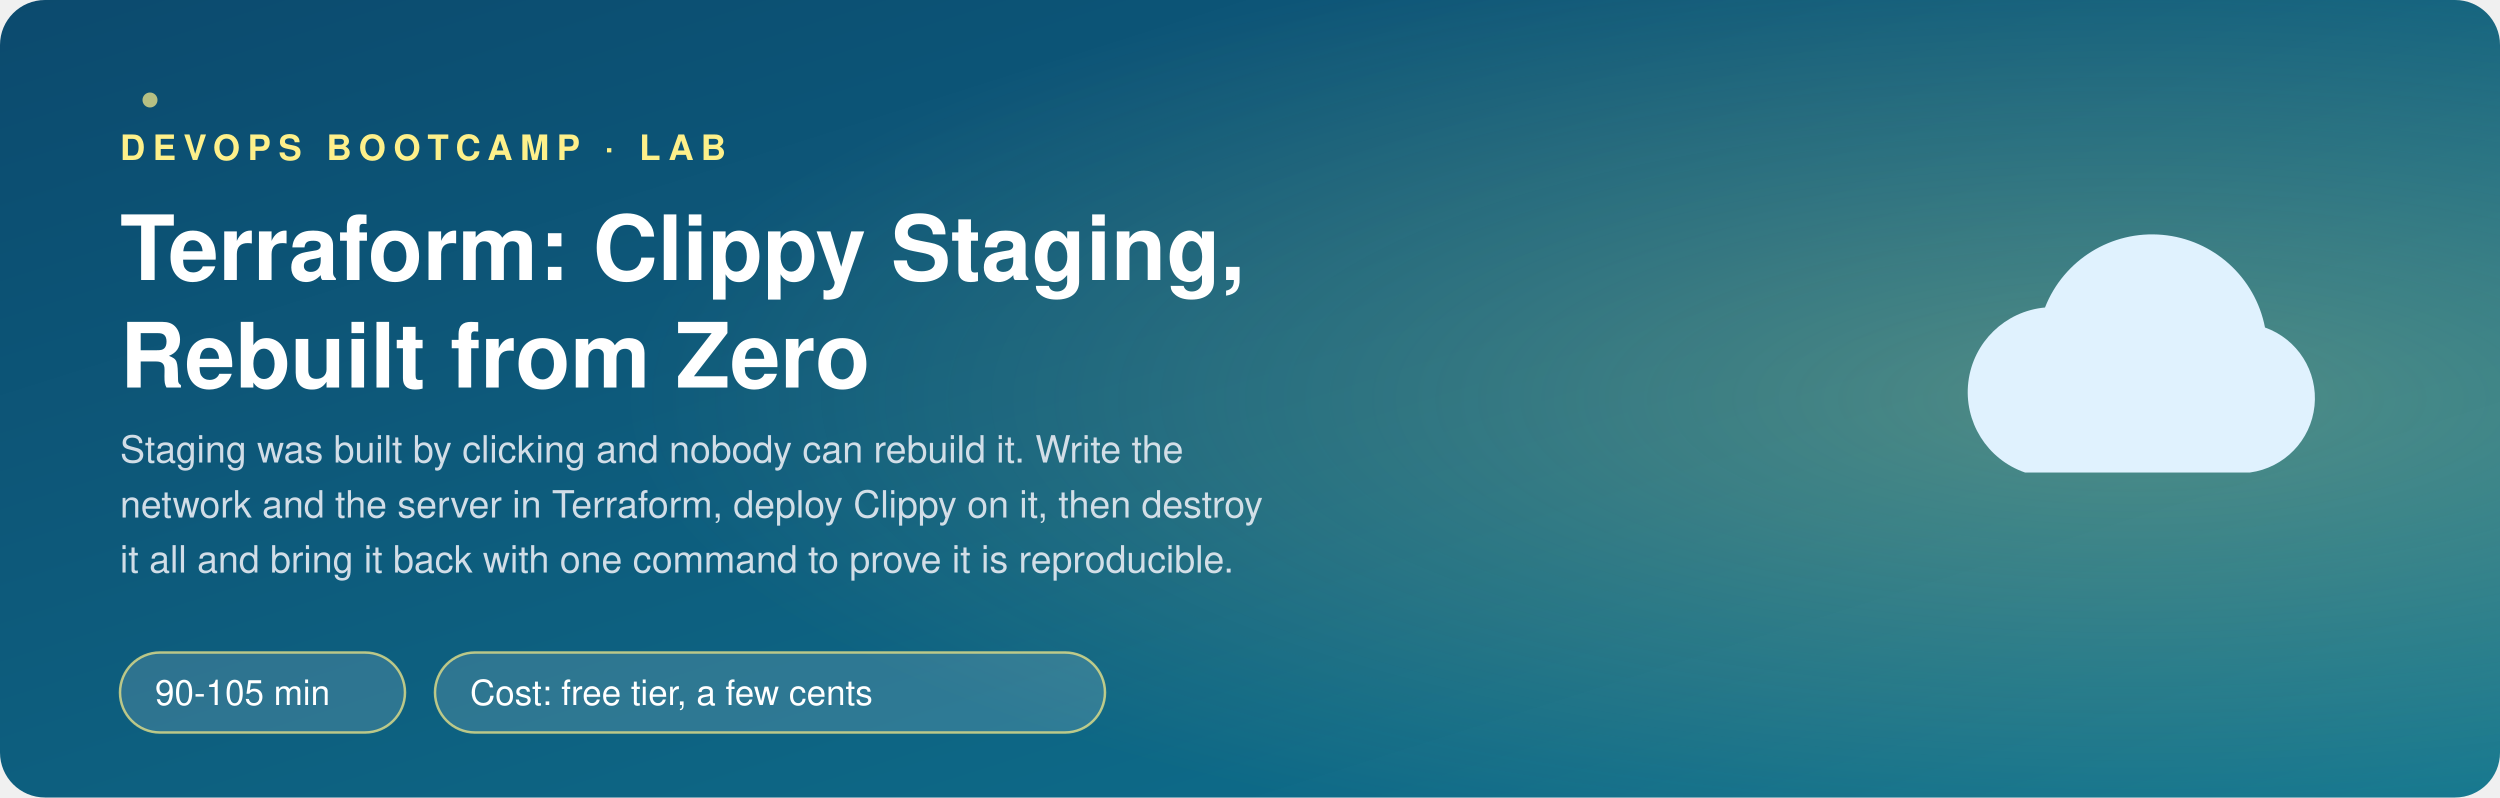
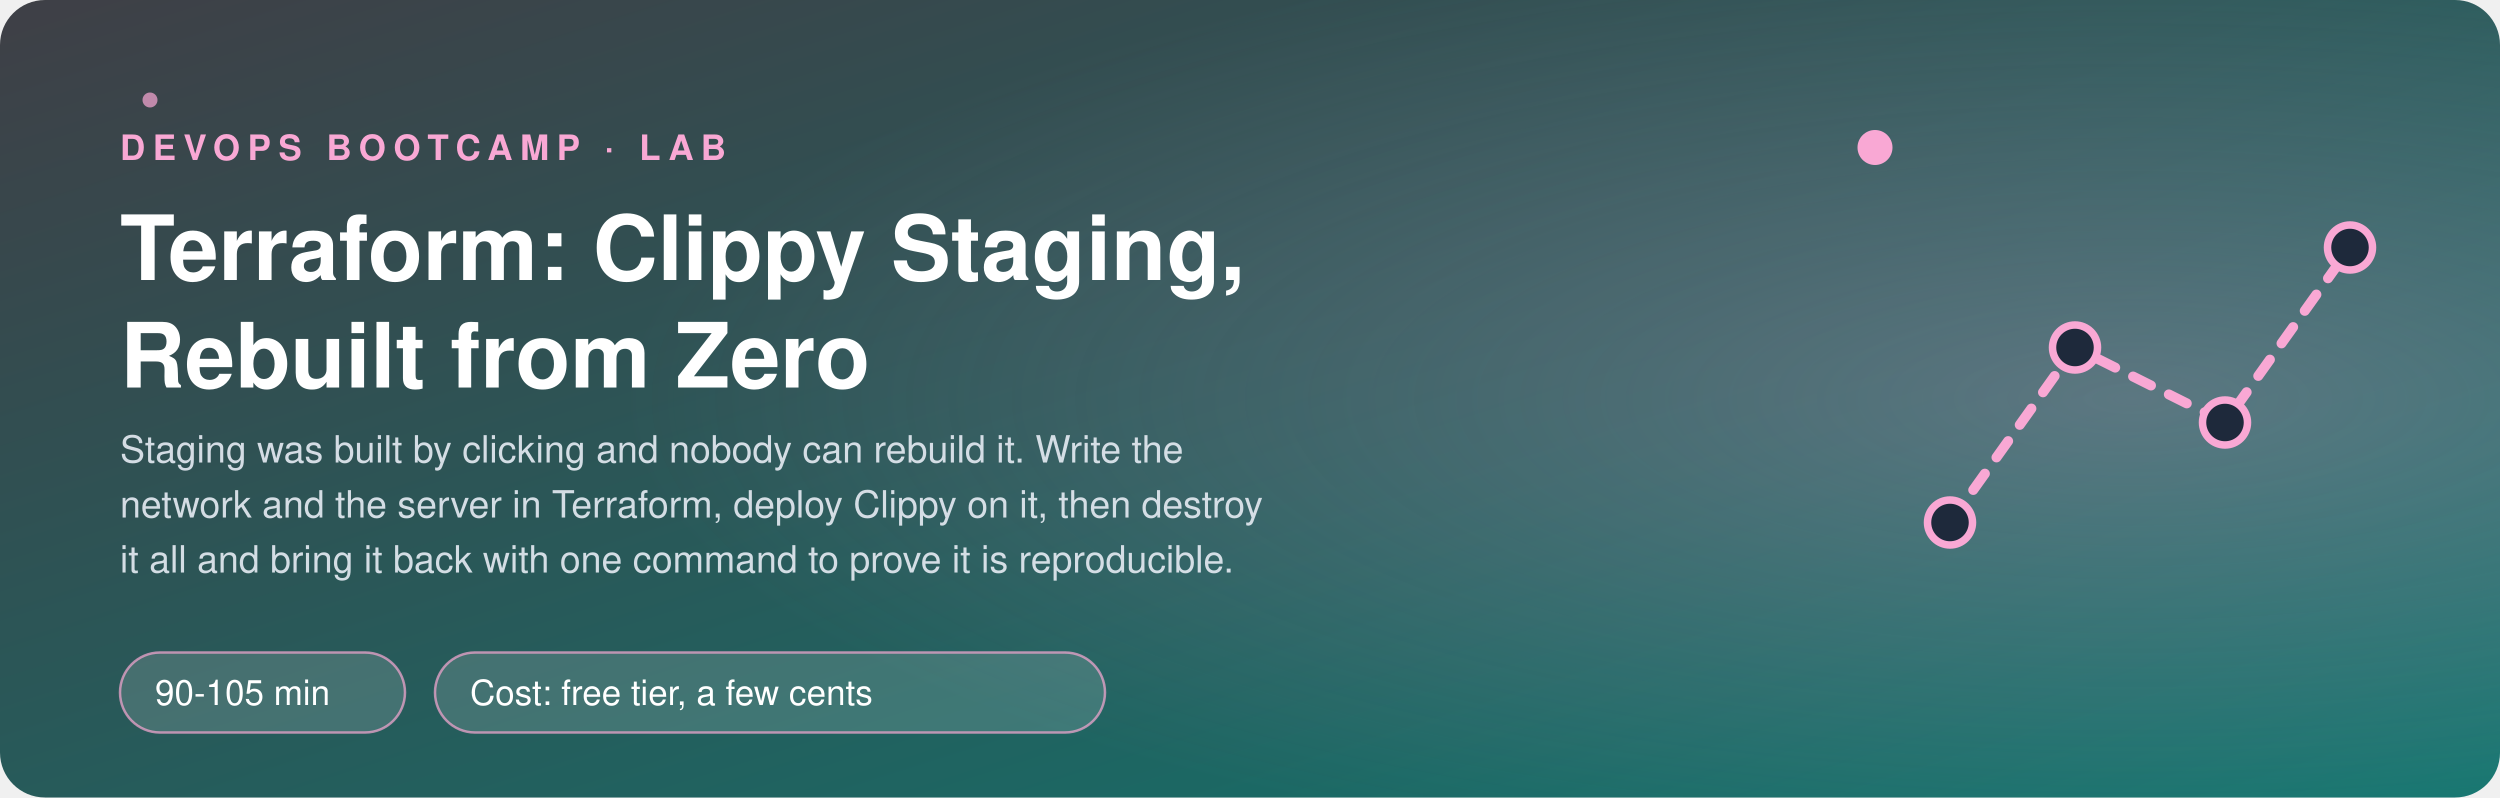
<svg xmlns="http://www.w3.org/2000/svg" width="1000" height="319" viewBox="0 0 1000 319" role="img" aria-label="Terraform: Clippy Staging, Rebuilt from Zero">
  <defs>
    <linearGradient id="bg" x1="0" y1="0" x2="1" y2="1">
-       <stop offset="0" stop-color="#0c4a6e" />
-       <stop offset="1" stop-color="#0e7490" />
+       <stop offset="0" stop-color="#3f3f46" />
+       <stop offset="1" stop-color="#0f766e" />
    </linearGradient>
    <radialGradient id="glow" cx=".85" cy=".5" r=".6">
-       <stop offset="0" stop-color="#fef08a" stop-opacity=".28" />
-       <stop offset="1" stop-color="#fef08a" stop-opacity="0" />
+       <stop offset="0" stop-color="#f9a8d4" stop-opacity=".28" />
+       <stop offset="1" stop-color="#f9a8d4" stop-opacity="0" />
    </radialGradient>
  </defs>
  <rect width="1000" height="319" rx="18" fill="url(#bg)" />
  <rect width="1000" height="319" rx="18" fill="url(#glow)" />
-   <circle cx="60" cy="40" r="3" fill="#fef08a" opacity=".7">
+   <circle cx="60" cy="40" r="3" fill="#f9a8d4" opacity=".7">
    <animate attributeName="opacity" values=".2;.9;.2" dur="3s" repeatCount="indefinite" />
  </circle>
-   <text x="48" y="64" font-size="14" letter-spacing="3" fill="#fef08a" font-family="Segoe UI,Helvetica,Arial,sans-serif" font-weight="700">DEVOPS BOOTCAMP · LAB</text>
+   <text x="48" y="64" font-size="14" letter-spacing="3" fill="#f9a8d4" font-family="Segoe UI,Helvetica,Arial,sans-serif" font-weight="700">DEVOPS BOOTCAMP · LAB</text>
  <text x="48" y="112" font-size="36" font-weight="800" fill="#ffffff" font-family="Segoe UI,Helvetica,Arial,sans-serif">Terraform: Clippy Staging,</text>
  <text x="48" y="155" font-size="36" font-weight="800" fill="#ffffff" font-family="Segoe UI,Helvetica,Arial,sans-serif">Rebuilt from Zero</text>
  <text x="48" y="185" font-size="15" fill="#e2e8f0" opacity=".92" font-family="Segoe UI,Helvetica,Arial,sans-serif">Staging was built by clicking and nobody can rebuild it. Write the</text>
  <text x="48" y="207" font-size="15" fill="#e2e8f0" opacity=".92" font-family="Segoe UI,Helvetica,Arial,sans-serif">network and the server in Terraform, deploy Clippy on it, then destroy</text>
  <text x="48" y="229" font-size="15" fill="#e2e8f0" opacity=".92" font-family="Segoe UI,Helvetica,Arial,sans-serif">it all and bring it back with one command to prove it is reproducible.</text>
-   <rect x="48" y="261" width="114" height="32" rx="16" fill="#ffffff" fill-opacity=".14" stroke="#fef08a" stroke-opacity=".7" />
+   <rect x="48" y="261" width="114" height="32" rx="16" fill="#ffffff" fill-opacity=".14" stroke="#f9a8d4" stroke-opacity=".7" />
  <text x="62" y="282" font-size="14" fill="#ffffff" font-family="Segoe UI,Helvetica,Arial,sans-serif">90-105 min</text>
-   <rect x="174" y="261" width="268" height="32" rx="16" fill="#ffffff" fill-opacity=".14" stroke="#fef08a" stroke-opacity=".7" />
+   <rect x="174" y="261" width="268" height="32" rx="16" fill="#ffffff" fill-opacity=".14" stroke="#f9a8d4" stroke-opacity=".7" />
  <text x="188" y="282" font-size="14" fill="#ffffff" font-family="Segoe UI,Helvetica,Arial,sans-serif">Cost: free tier, a few cents</text>
  <g transform="translate(750,59)">
-     <g>
-       <path d="M60 130 a34 34 0 0 1 8 -66 a46 46 0 0 1 88 8 a30 30 0 0 1 -6 58 Z" fill="#e0f2fe" />
-       <animateTransform attributeName="transform" type="translate" values="0,0;0,-8;0,0" dur="4s" repeatCount="indefinite" />
-     </g>
-     <path d="M70 190 v-40 m-10 12 l10 -14 l10 14" fill="none" stroke="#fef08a" stroke-width="5" stroke-linecap="round" stroke-linejoin="round" opacity="0">
-       <animate attributeName="opacity" values="0;1;0" dur="2.4s" begin="-1.0s" repeatCount="indefinite" />
-       <animateTransform attributeName="transform" type="translate" values="0,16;0,-12" dur="2.4s" begin="-1.0s" repeatCount="indefinite" />
-     </path>
-     <path d="M110 190 v-40 m-10 12 l10 -14 l10 14" fill="none" stroke="#fef08a" stroke-width="5" stroke-linecap="round" stroke-linejoin="round" opacity="0">
-       <animate attributeName="opacity" values="0;1;0" dur="2.4s" begin="-0.4s" repeatCount="indefinite" />
-       <animateTransform attributeName="transform" type="translate" values="0,16;0,-12" dur="2.4s" begin="-0.4s" repeatCount="indefinite" />
-     </path>
-     <path d="M150 190 v-40 m-10 12 l10 -14 l10 14" fill="none" stroke="#fef08a" stroke-width="5" stroke-linecap="round" stroke-linejoin="round" opacity="0">
-       <animate attributeName="opacity" values="0;1;0" dur="2.4s" begin="0.2s" repeatCount="indefinite" />
-       <animateTransform attributeName="transform" type="translate" values="0,16;0,-12" dur="2.4s" begin="0.2s" repeatCount="indefinite" />
-     </path>
+     <path d="M30 150 L80 80 L140 110 L190 40" fill="none" stroke="#f9a8d4" stroke-width="4" stroke-dasharray="8 8" stroke-linecap="round" />
+     <circle cx="30" cy="150" r="9" fill="#1e293b" stroke="#f9a8d4" stroke-width="3" />
+     <circle cx="80" cy="80" r="9" fill="#1e293b" stroke="#f9a8d4" stroke-width="3" />
+     <circle cx="140" cy="110" r="9" fill="#1e293b" stroke="#f9a8d4" stroke-width="3" />
+     <circle cx="190" cy="40" r="9" fill="#1e293b" stroke="#f9a8d4" stroke-width="3" />
+     <circle r="7" fill="#f9a8d4">
+       <animateMotion dur="5s" repeatCount="indefinite" path="M30 150 L80 80 L140 110 L190 40" />
+     </circle>
+     <circle cx="190" cy="40" r="9" fill="none" stroke="#f9a8d4">
+       <animate attributeName="r" values="9;22;9" dur="2s" repeatCount="indefinite" />
+       <animate attributeName="opacity" values="1;0;1" dur="2s" repeatCount="indefinite" />
+     </circle>
  </g>
</svg>
